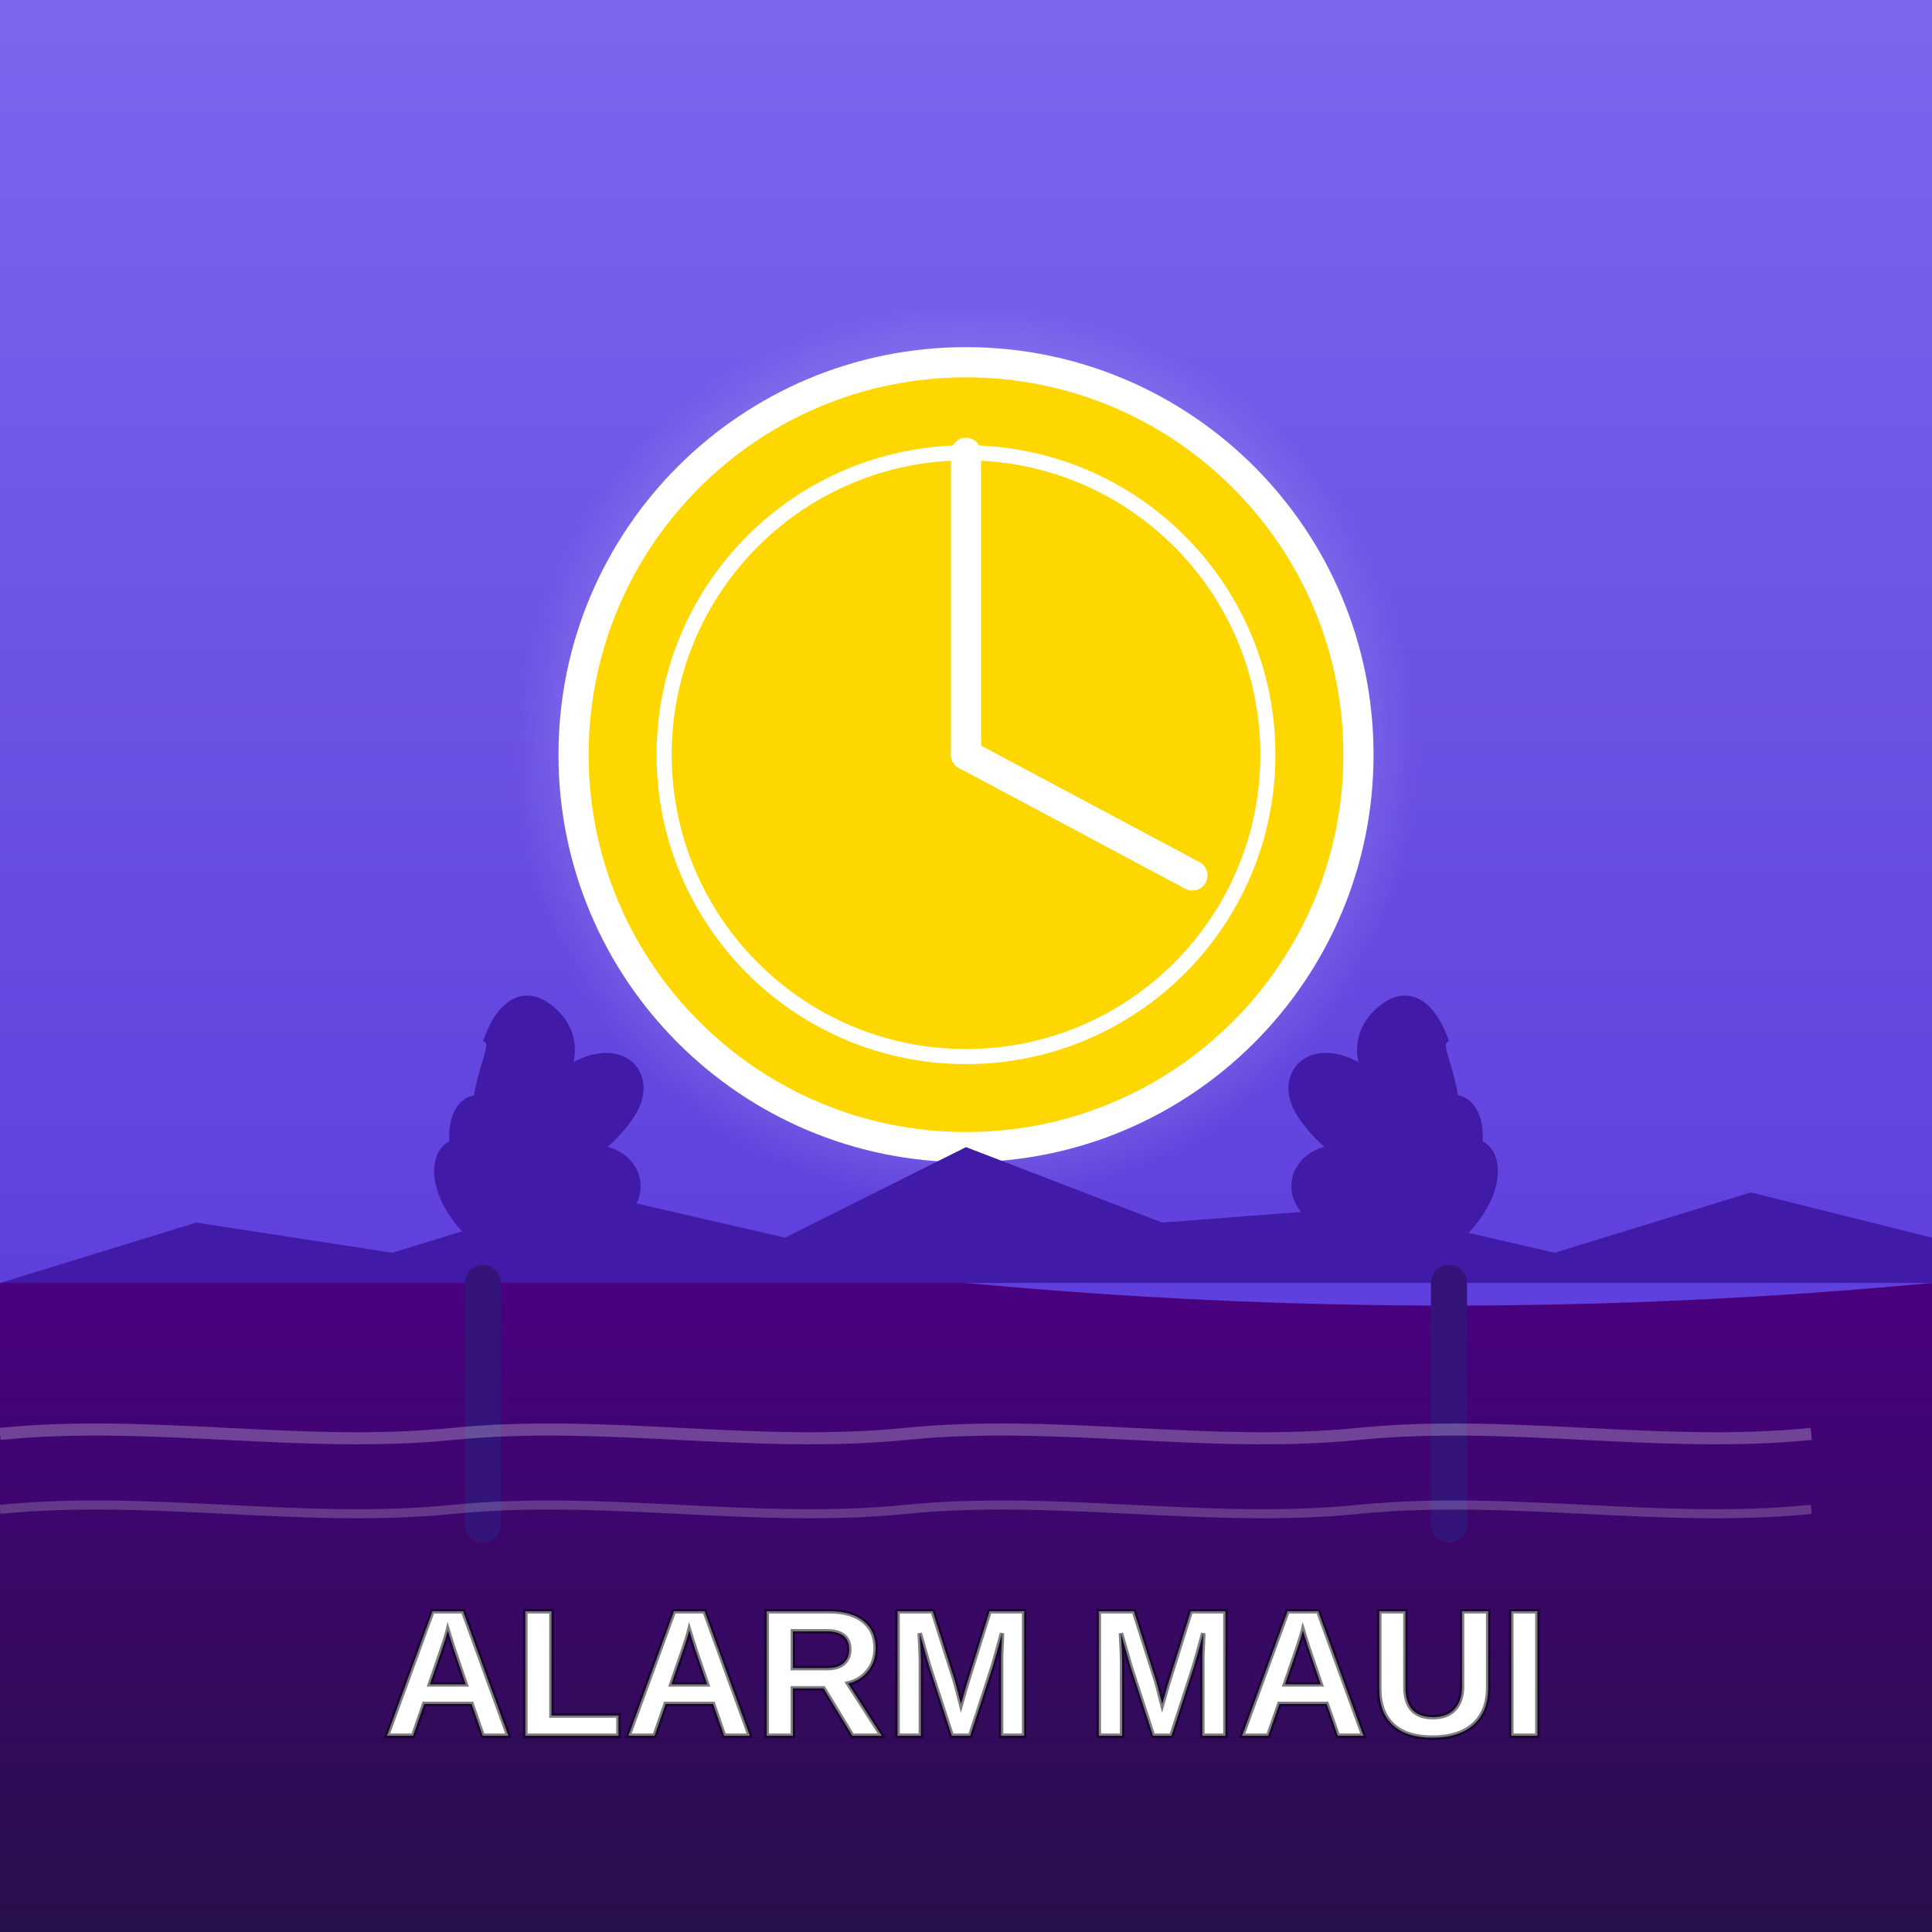
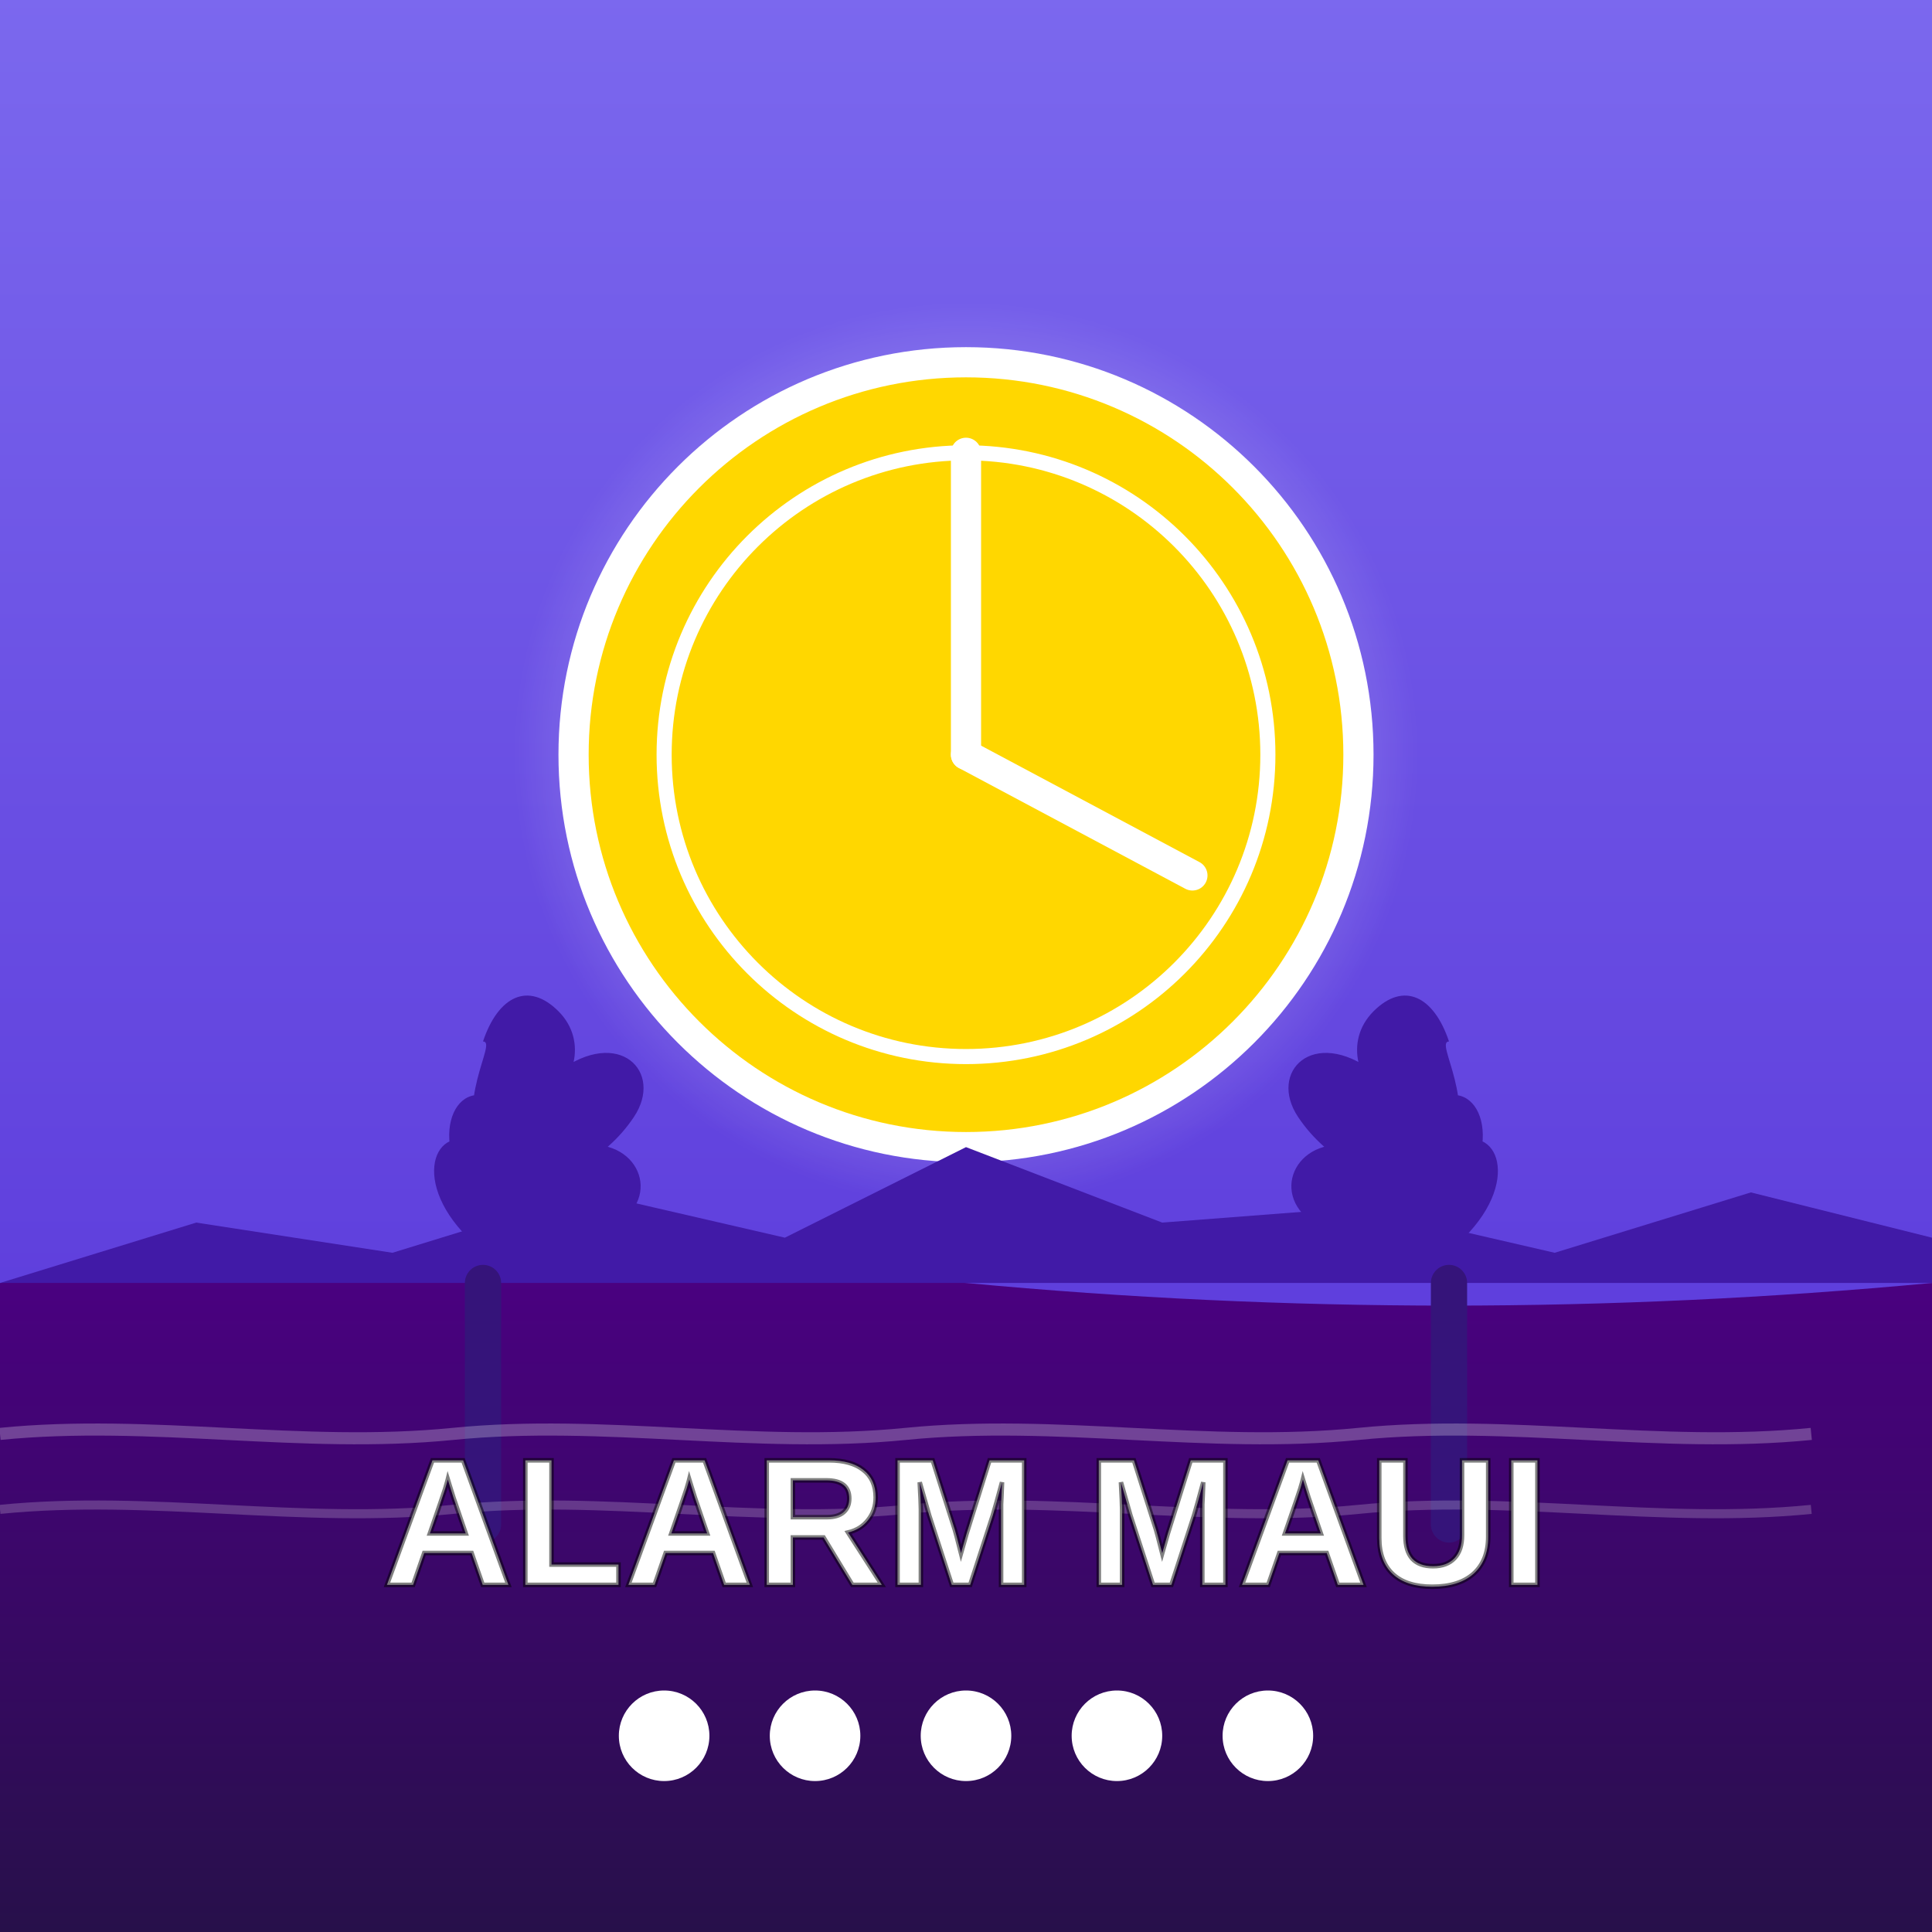
<svg xmlns="http://www.w3.org/2000/svg" viewBox="0 0 128 128">
  <defs>
    <linearGradient id="skyGradient" x1="0%" y1="0%" x2="0%" y2="100%">
      <stop offset="0%" style="stop-color:#7B68EE;stop-opacity:1">
        <animate attributeName="stop-color" values="#7B68EE;#9370DB;#7B68EE" dur="10s" repeatCount="indefinite" />
      </stop>
      <stop offset="100%" style="stop-color:#512BD4;stop-opacity:1">
        <animate attributeName="stop-color" values="#512BD4;#6C3CE3;#512BD4" dur="10s" repeatCount="indefinite" />
      </stop>
    </linearGradient>
    <linearGradient id="oceanGradient" x1="0%" y1="0%" x2="0%" y2="100%">
      <stop offset="0%" style="stop-color:#4B0082;stop-opacity:1" />
      <stop offset="100%" style="stop-color:#27104A;stop-opacity:1" />
    </linearGradient>
    <radialGradient id="sunGlow" cx="50%" cy="50%" r="50%" fx="50%" fy="50%">
      <stop offset="0%" style="stop-color:#FFFFFF;stop-opacity:0.8" />
      <stop offset="100%" style="stop-color:#FFFFFF;stop-opacity:0">
        <animate attributeName="stop-opacity" values="0;0.1;0;0.1;0" dur="4s" repeatCount="indefinite" />
      </stop>
    </radialGradient>
  </defs>
  <rect x="0" y="0" width="128" height="128" fill="url(#skyGradient)" />
  <path d="M0,85 Q32,82 64,85 Q96,88 128,85 L128,128 L0,128 Z" fill="url(#oceanGradient)">
    <animate attributeName="d" values="M0,85 Q32,82 64,85 Q96,88 128,85 L128,128 L0,128 Z; M0,86 Q32,84 64,86 Q96,88 128,86 L128,128 L0,128 Z; M0,85 Q32,82 64,85 Q96,88 128,85 L128,128 L0,128 Z" dur="12s" repeatCount="indefinite" />
  </path>
  <circle cx="64" cy="50" r="30" fill="url(#sunGlow)" />
  <circle cx="64" cy="50" r="26" fill="#FFD700" stroke="#FFFFFF" stroke-width="2">
    <animate attributeName="fill" values="#FFD700;#FFC125;#FFD700" dur="7s" repeatCount="indefinite" />
  </circle>
  <circle cx="64" cy="50" r="20" fill="none" stroke="#FFFFFF" stroke-width="1" />
  <line x1="64" y1="50" x2="64" y2="30" stroke="#FFFFFF" stroke-width="2" stroke-linecap="round">
    <animateTransform attributeName="transform" type="rotate" from="0 64 50" to="360 64 50" dur="60s" repeatCount="indefinite" />
  </line>
  <line x1="64" y1="50" x2="79" y2="58" stroke="#FFFFFF" stroke-width="2" stroke-linecap="round">
    <animateTransform attributeName="transform" type="rotate" from="0 64 50" to="360 64 50" dur="3600s" repeatCount="indefinite" />
  </line>
  <path d="M0,85 L13,81 L26,83 L39,79 L52,82 L64,76 L77,81 L90,80 L103,83 L116,79 L128,82 L128,85 Z" fill="#411AA7" />
  <g transform="translate(32, 85) scale(0.2)">
    <path d="M0,-80 C5,-95 15,-100 25,-90 C35,-80 30,-65 20,-60 L15,-55 L25,-70 C45,-85 60,-70 50,-55 C40,-40 25,-35 15,-30 L30,-45 C50,-50 60,-30 45,-20 C30,-10 10,-10 0,0 L-5,-15 C-25,-35 -15,-55 0,-45 C15,-35 15,-25 10,-15 L0,-25 C-20,-45 -10,-70 5,-60 C20,-50 15,-35 10,-25 L0,-40 C-10,-60 5,-80 0,-80 Z" fill="#411AA7" />
    <path d="M0,0 L0,80" stroke="#35147A" stroke-width="12" stroke-linecap="round" />
  </g>
  <g transform="translate(96, 85) scale(0.2)">
    <path d="M0,-80 C-5,-95 -15,-100 -25,-90 C-35,-80 -30,-65 -20,-60 L-15,-55 L-25,-70 C-45,-85 -60,-70 -50,-55 C-40,-40 -25,-35 -15,-30 L-30,-45 C-50,-50 -60,-30 -45,-20 C-30,-10 -10,-10 0,0 L5,-15 C25,-35 15,-55 0,-45 C-15,-35 -15,-25 -10,-15 L0,-25 C20,-45 10,-70 -5,-60 C-20,-50 -15,-35 -10,-25 L0,-40 C10,-60 -5,-80 0,-80 Z" fill="#411AA7" />
    <path d="M0,0 L0,80" stroke="#35147A" stroke-width="12" stroke-linecap="round" />
  </g>
  <path d="M0,95 C10,94 20,96 30,95 C40,94 50,96 60,95 C70,94 80,96 90,95 C100,94 110,96 120,95" fill="none" stroke="#FFFFFF" stroke-width="0.8" opacity="0.25">
    <animateTransform attributeName="transform" type="translate" values="0,0; -20,0; 0,0" dur="8s" repeatCount="indefinite" />
  </path>
  <path d="M0,100 C10,99 20,101 30,100 C40,99 50,101 60,100 C70,99 80,101 90,100 C100,99 110,101 120,100" fill="none" stroke="#FFFFFF" stroke-width="0.6" opacity="0.2">
    <animateTransform attributeName="transform" type="translate" values="0,0; -15,0; 0,0" dur="10s" repeatCount="indefinite" />
  </path>
-   <text x="64" y="115" font-family="Arial, sans-serif" font-size="12" font-weight="bold" text-anchor="middle" fill="#FFFFFF" stroke="#000000" stroke-width="0.3" stroke-opacity="0.5">
+   <g id="loadingDots">
+     <circle cx="44" cy="115" r="3" fill="#FFFFFF">
+       <animate attributeName="opacity" values="0.2;1;0.2" dur="1.5s" begin="0s" repeatCount="indefinite" />
+     </circle>
+     <circle cx="54" cy="115" r="3" fill="#FFFFFF">
+       <animate attributeName="opacity" values="0.2;1;0.2" dur="1.5s" begin="0.25s" repeatCount="indefinite" />
+     </circle>
+     <circle cx="64" cy="115" r="3" fill="#FFFFFF">
+       <animate attributeName="opacity" values="0.2;1;0.2" dur="1.5s" begin="0.5s" repeatCount="indefinite" />
+     </circle>
+     <circle cx="74" cy="115" r="3" fill="#FFFFFF">
+       <animate attributeName="opacity" values="0.2;1;0.2" dur="1.5s" begin="0.75s" repeatCount="indefinite" />
+     </circle>
+     <circle cx="84" cy="115" r="3" fill="#FFFFFF">
+       <animate attributeName="opacity" values="0.2;1;0.2" dur="1.5s" begin="1s" repeatCount="indefinite" />
+     </circle>
+   </g>
+   <circle cx="64" cy="50" r="32" fill="none" stroke="#FFFFFF" stroke-width="0.5" opacity="0">
+     <animate attributeName="r" values="32;40" dur="2s" repeatCount="indefinite" />
+     <animate attributeName="opacity" values="0.6;0" dur="2s" repeatCount="indefinite" />
+   </circle>
+   <text x="64" y="105" font-family="Arial, sans-serif" font-size="12" font-weight="bold" text-anchor="middle" fill="#FFFFFF" stroke="#000000" stroke-width="0.3" stroke-opacity="0.5">
		ALARM MAUI
	</text>
</svg>
